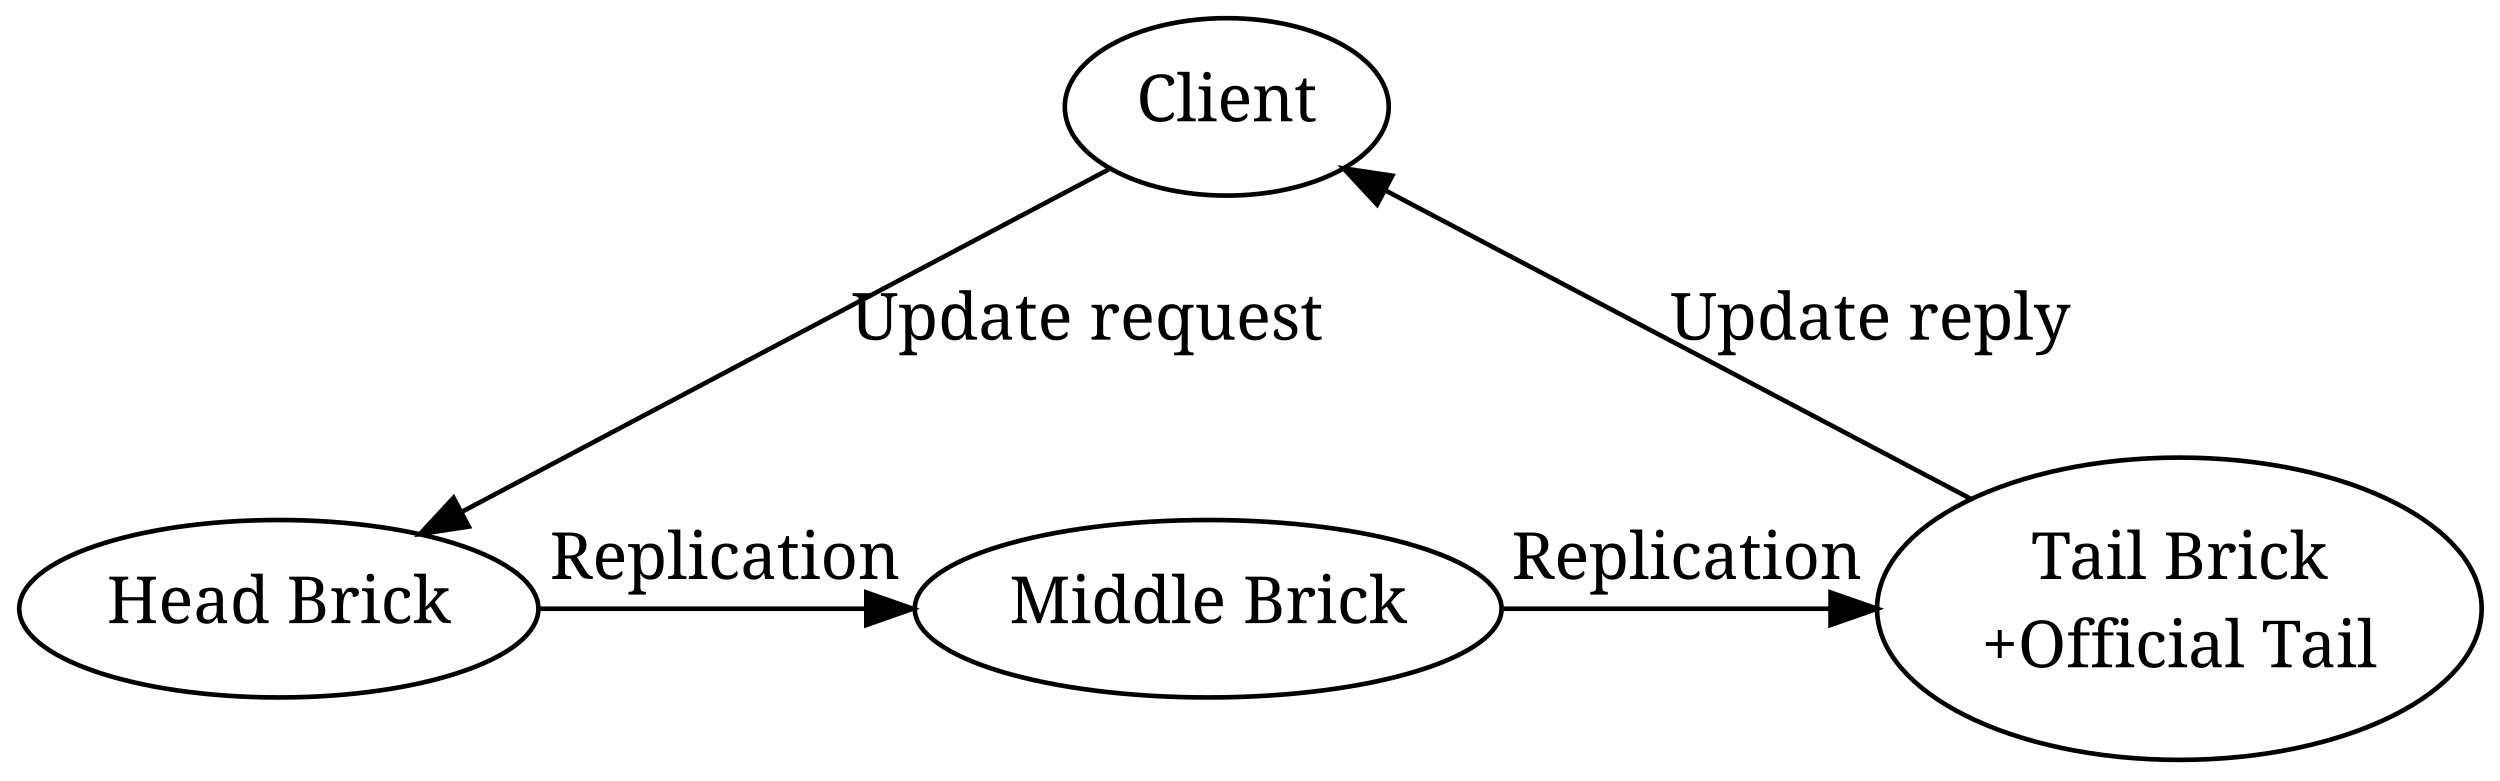
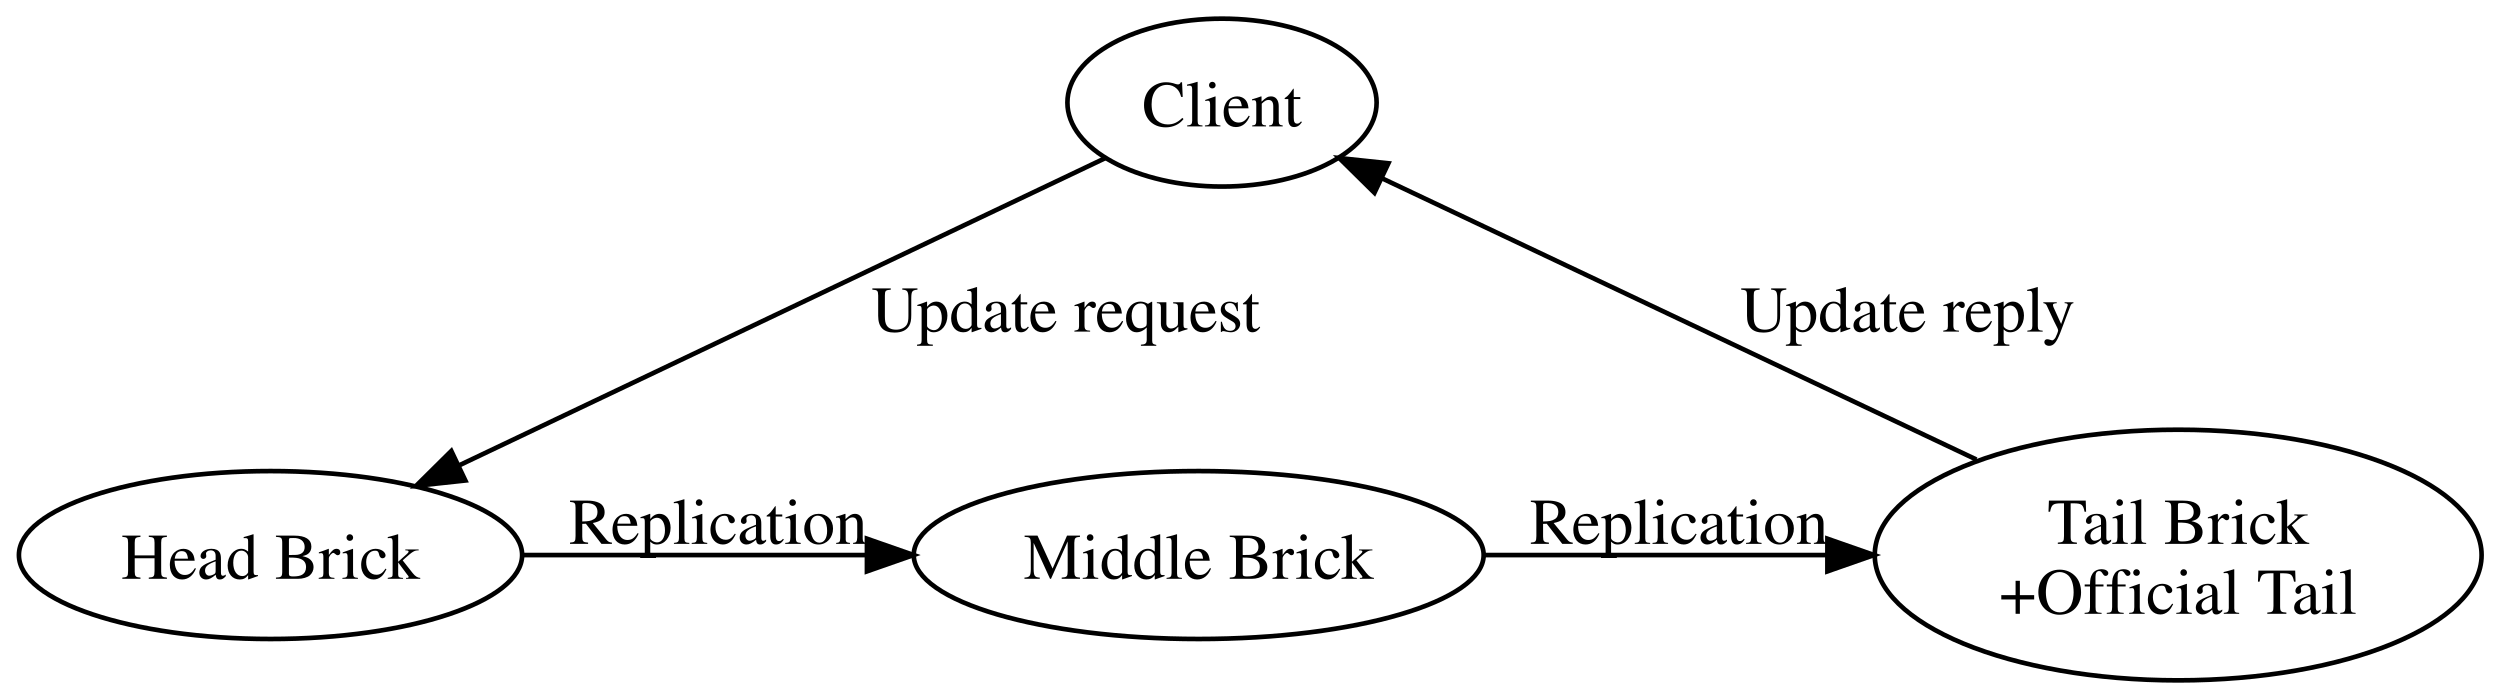
- <svg xmlns="http://www.w3.org/2000/svg" width="538pt" height="168pt" viewBox="0.00 0.00 538.00 168.00">
-   <g id="graph1" class="graph" transform="scale(1 1) rotate(0) translate(4 164)">
-     <polygon fill="white" stroke="white" points="-4,5 -4,-164 535,-164 535,5 -4,5" />
+ <svg xmlns="http://www.w3.org/2000/svg" width="536pt" height="150pt" viewBox="0.00 0.00 536.00 150.00">
+   <g id="graph1" class="graph" transform="scale(1 1) rotate(0) translate(4 146)">
+     <polygon fill="white" stroke="white" points="-4,5 -4,-146 533,-146 533,5 -4,5" />
    <g id="node1" class="node">
-       <ellipse fill="none" stroke="black" cx="260" cy="-141" rx="34.857" ry="19.092" />
-       <text text-anchor="middle" x="260" y="-137.9" font-family="Times Roman,serif" font-size="14.00">Client</text>
+       <ellipse fill="none" stroke="black" cx="258" cy="-124" rx="33.147" ry="18" />
+       <text text-anchor="middle" x="258" y="-118.9" font-family="Times,serif" font-size="14.00">Client</text>
    </g>
    <g id="node2" class="node">
-       <ellipse fill="none" stroke="black" cx="56" cy="-33" rx="55.861" ry="19.092" />
-       <text text-anchor="middle" x="56" y="-29.9" font-family="Times Roman,serif" font-size="14.00">Head Brick</text>
+       <ellipse fill="none" stroke="black" cx="54" cy="-27" rx="53.945" ry="18" />
+       <text text-anchor="middle" x="54" y="-21.9" font-family="Times,serif" font-size="14.00">Head Brick</text>
    </g>
    <g id="edge3" class="edge">
-       <path fill="none" stroke="black" d="M234.576,-127.54C199.623,-109.036 136.398,-75.564 95.321,-53.817" />
-       <polygon fill="black" stroke="black" points="96.879,-50.681 86.403,-49.096 93.603,-56.868 96.879,-50.681" />
-       <text text-anchor="middle" x="230" y="-90.9" font-family="Times Roman,serif" font-size="14.00">Update request</text>
+       <path fill="none" stroke="black" d="M232.986,-112.106C198.439,-95.679 135.722,-65.858 94.461,-46.239" />
+       <polygon fill="black" stroke="black" points="95.767,-42.984 85.233,-41.851 92.761,-49.306 95.767,-42.984" />
+       <text text-anchor="middle" x="224.5" y="-74.9" font-family="Times,serif" font-size="14.00">Update request</text>
    </g>
    <g id="node3" class="node">
-       <ellipse fill="none" stroke="black" cx="256" cy="-33" rx="63.139" ry="19.092" />
-       <text text-anchor="middle" x="256" y="-29.9" font-family="Times Roman,serif" font-size="14.00">Middle Brick</text>
+       <ellipse fill="none" stroke="black" cx="253" cy="-27" rx="61.095" ry="18" />
+       <text text-anchor="middle" x="253" y="-21.9" font-family="Times,serif" font-size="14.00">Middle Brick</text>
    </g>
    <g id="edge5" class="edge">
-       <path fill="none" stroke="black" d="M112.243,-33C133.982,-33 159.158,-33 182.309,-33" />
-       <polygon fill="black" stroke="black" points="182.435,-36.5 192.435,-33 182.435,-29.5 182.435,-36.5" />
-       <text text-anchor="middle" x="152" y="-39.4" font-family="Times Roman,serif" font-size="14.00">Replication</text>
+       <path fill="none" stroke="black" d="M108.115,-27C130.774,-27 157.429,-27 181.658,-27" />
+       <polygon fill="black" stroke="black" points="181.874,-30.5 191.874,-27 181.874,-23.5 181.874,-30.5" />
+       <text text-anchor="middle" x="150" y="-29.4" font-family="Times,serif" font-size="14.00">Replication</text>
    </g>
    <g id="node4" class="node">
-       <ellipse fill="none" stroke="black" cx="465" cy="-33" rx="65.054" ry="32.527" />
-       <text text-anchor="middle" x="465" y="-39.4" font-family="Times Roman,serif" font-size="14.00">Tail Brick</text>
-       <text text-anchor="middle" x="465" y="-20.4" font-family="Times Roman,serif" font-size="14.00">+Official Tail</text>
+       <ellipse fill="none" stroke="black" cx="463" cy="-27" rx="65.054" ry="26.87" />
+       <text text-anchor="middle" x="463" y="-29.4" font-family="Times,serif" font-size="14.00">Tail Brick</text>
+       <text text-anchor="middle" x="463" y="-14.4" font-family="Times,serif" font-size="14.00">+Official Tail</text>
    </g>
    <g id="edge7" class="edge">
-       <path fill="none" stroke="black" d="M319.558,-33C341.736,-33 366.837,-33 389.867,-33" />
-       <polygon fill="black" stroke="black" points="389.939,-36.5 399.939,-33 389.939,-29.5 389.939,-36.5" />
-       <text text-anchor="middle" x="359" y="-39.4" font-family="Times Roman,serif" font-size="14.00">Replication</text>
+       <path fill="none" stroke="black" d="M314.023,-27C337.017,-27 363.445,-27 387.597,-27" />
+       <polygon fill="black" stroke="black" points="387.793,-30.5 397.793,-27 387.793,-23.5 387.793,-30.5" />
+       <text text-anchor="middle" x="356" y="-29.4" font-family="Times,serif" font-size="14.00">Replication</text>
    </g>
    <g id="edge9" class="edge">
-       <path fill="none" stroke="black" d="M420.17,-56.618C382.311,-76.563 328.891,-104.706 294.35,-122.903" />
-       <polygon fill="black" stroke="black" points="292.353,-119.999 285.137,-127.757 295.616,-126.193 292.353,-119.999" />
-       <text text-anchor="middle" x="398.5" y="-90.9" font-family="Times Roman,serif" font-size="14.00">Update reply</text>
+       <path fill="none" stroke="black" d="M419.744,-47.468C381.848,-65.399 327.501,-91.114 292.474,-107.688" />
+       <polygon fill="black" stroke="black" points="290.679,-104.665 283.137,-112.106 293.673,-110.992 290.679,-104.665" />
+       <text text-anchor="middle" x="405" y="-74.9" font-family="Times,serif" font-size="14.00">Update reply</text>
    </g>
  </g>
</svg>
